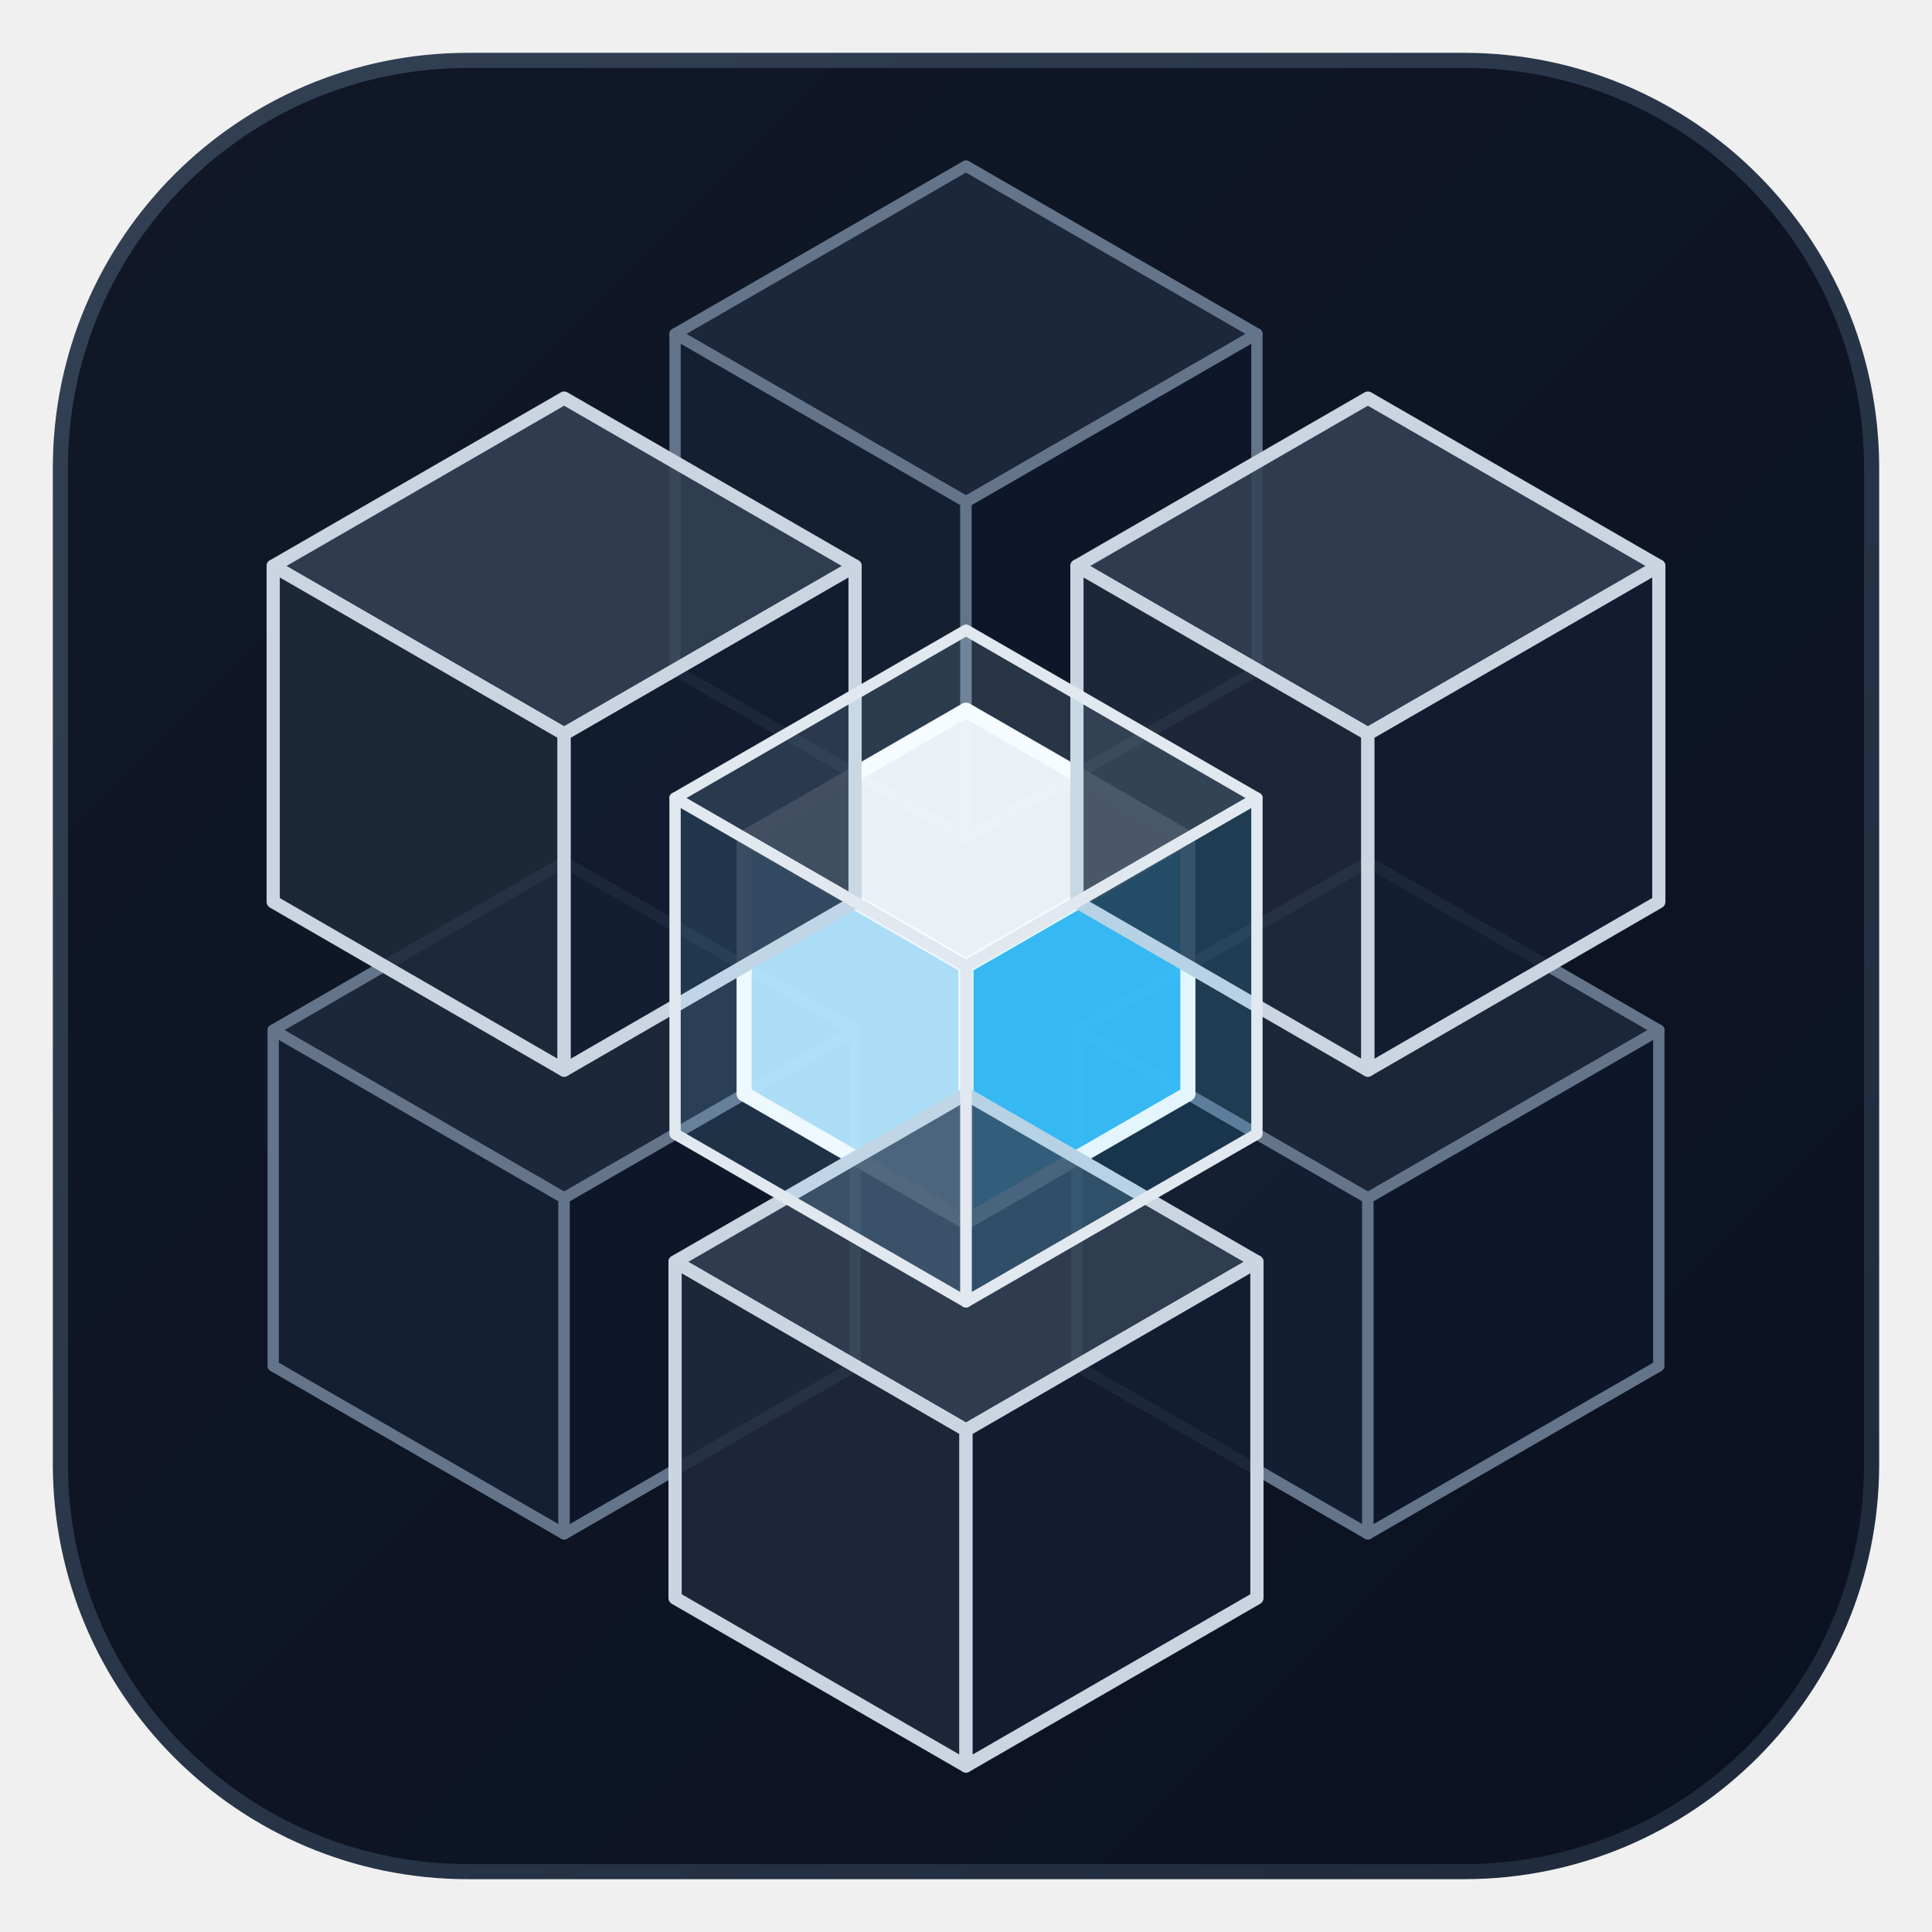
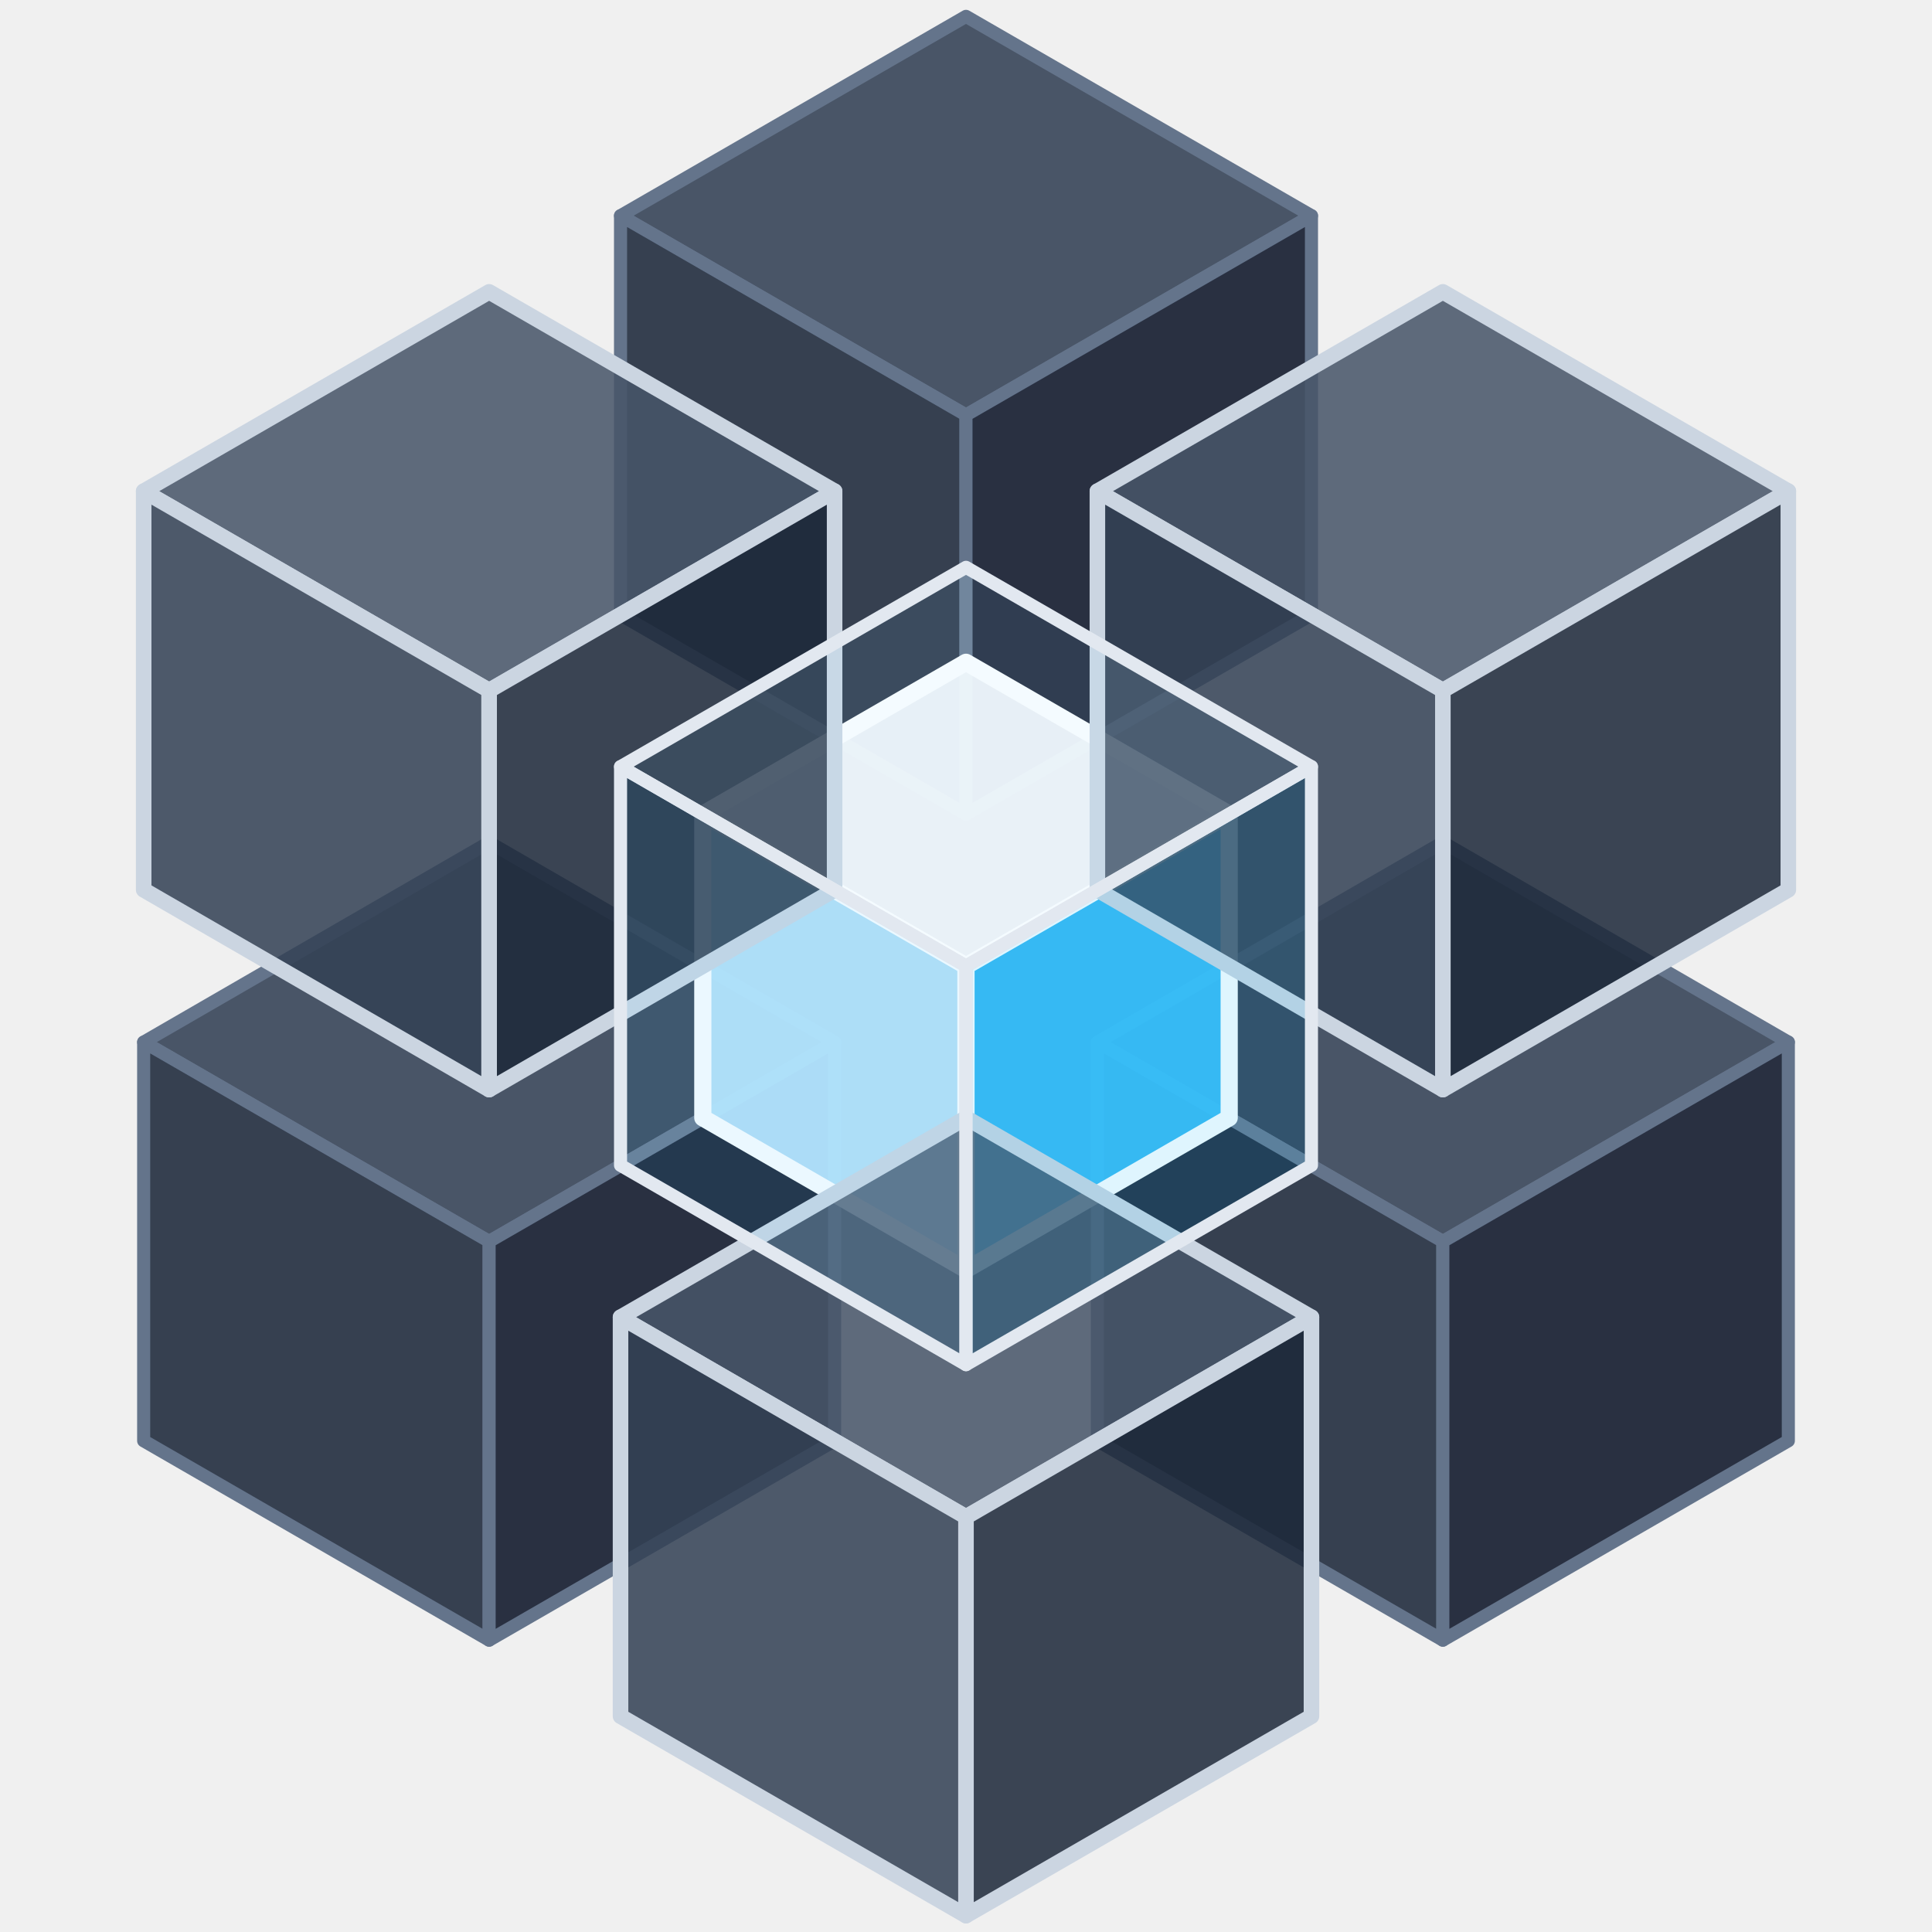
- <svg xmlns="http://www.w3.org/2000/svg" viewBox="0 0 512 512" width="512" height="512" fill="none">
-   <defs>
-     <linearGradient id="ln-bg" x1="0" y1="0" x2="1" y2="1">
-       <stop offset="0%" stop-color="#111827" />
-       <stop offset="100%" stop-color="#0B1120" />
-     </linearGradient>
-     <linearGradient id="ln-border" x1="0" y1="0" x2="1" y2="1">
-       <stop offset="0%" stop-color="#334155" />
-       <stop offset="100%" stop-color="#1E293B" />
-     </linearGradient>
-   </defs>
-   <rect x="16" y="16" width="480" height="480" rx="108" fill="url(#ln-bg)" stroke="url(#ln-border)" stroke-width="4" />
-   <polygon points="256.0,167.0 333.1,211.5 256.0,256.0 178.9,211.5" fill="#1E293B" fill-opacity="0.92" stroke="#64748B" stroke-width="3.0" stroke-linejoin="round" />
-   <polygon points="178.9,211.5 256.0,256.0 256.0,345.0 178.9,300.5" fill="#152033" fill-opacity="0.92" stroke="#64748B" stroke-width="3.0" stroke-linejoin="round" />
-   <polygon points="256.0,256.0 333.1,211.5 333.1,300.5 256.0,345.0" fill="#0F172A" fill-opacity="0.92" stroke="#64748B" stroke-width="3.0" stroke-linejoin="round" />
-   <polygon points="149.5,228.4 226.6,273.0 149.5,317.5 72.4,273.0" fill="#1E293B" fill-opacity="0.92" stroke="#64748B" stroke-width="3.0" stroke-linejoin="round" />
-   <polygon points="72.4,273.0 149.5,317.5 149.5,406.5 72.4,362.0" fill="#152033" fill-opacity="0.92" stroke="#64748B" stroke-width="3.0" stroke-linejoin="round" />
-   <polygon points="149.5,317.5 226.6,273.0 226.6,362.0 149.5,406.5" fill="#0F172A" fill-opacity="0.92" stroke="#64748B" stroke-width="3.0" stroke-linejoin="round" />
-   <polygon points="256.0,44.0 333.1,88.5 256.0,133.0 178.9,88.5" fill="#1E293B" fill-opacity="0.92" stroke="#64748B" stroke-width="3.0" stroke-linejoin="round" />
-   <polygon points="178.9,88.5 256.0,133.0 256.0,222.1 178.9,177.6" fill="#152033" fill-opacity="0.92" stroke="#64748B" stroke-width="3.0" stroke-linejoin="round" />
-   <polygon points="256.0,133.0 333.1,88.5 333.1,177.6 256.0,222.1" fill="#0F172A" fill-opacity="0.92" stroke="#64748B" stroke-width="3.0" stroke-linejoin="round" />
-   <polygon points="362.5,228.4 439.6,273.0 362.5,317.5 285.4,273.0" fill="#1E293B" fill-opacity="0.92" stroke="#64748B" stroke-width="3.0" stroke-linejoin="round" />
-   <polygon points="285.4,273.0 362.5,317.5 362.5,406.5 285.4,362.0" fill="#152033" fill-opacity="0.92" stroke="#64748B" stroke-width="3.0" stroke-linejoin="round" />
-   <polygon points="362.5,317.5 439.6,273.0 439.6,362.0 362.5,406.5" fill="#0F172A" fill-opacity="0.92" stroke="#64748B" stroke-width="3.0" stroke-linejoin="round" />
-   <polygon points="256.0,188.2 314.8,222.1 256.0,256.0 197.2,222.1" fill="#F8FAFC" fill-opacity="0.96" stroke="#FFFFFF" stroke-width="4.0" stroke-linejoin="round" />
-   <polygon points="197.2,222.1 256.0,256.0 256.0,323.8 197.2,289.9" fill="#BAE6FD" fill-opacity="0.96" stroke="#FFFFFF" stroke-width="4.0" stroke-linejoin="round" />
-   <polygon points="256.0,256.0 314.8,222.1 314.8,289.9 256.0,323.8" fill="#38BDF8" fill-opacity="0.96" stroke="#FFFFFF" stroke-width="4.0" stroke-linejoin="round" />
-   <polygon points="149.5,105.5 226.6,150.0 149.5,194.5 72.4,150.0" fill="#334155" fill-opacity="0.88" stroke="#CBD5E1" stroke-width="3.5" stroke-linejoin="round" />
-   <polygon points="72.4,150.0 149.5,194.5 149.5,283.6 72.4,239.0" fill="#1E293B" fill-opacity="0.88" stroke="#CBD5E1" stroke-width="3.5" stroke-linejoin="round" />
-   <polygon points="149.5,194.5 226.6,150.0 226.6,239.0 149.5,283.6" fill="#131D31" fill-opacity="0.88" stroke="#CBD5E1" stroke-width="3.5" stroke-linejoin="round" />
-   <polygon points="256.0,289.9 333.1,334.4 256.0,379.0 178.9,334.4" fill="#334155" fill-opacity="0.88" stroke="#CBD5E1" stroke-width="3.5" stroke-linejoin="round" />
-   <polygon points="178.9,334.4 256.0,379.0 256.0,468.0 178.9,423.5" fill="#1E293B" fill-opacity="0.88" stroke="#CBD5E1" stroke-width="3.5" stroke-linejoin="round" />
-   <polygon points="256.0,379.0 333.1,334.4 333.1,423.5 256.0,468.0" fill="#131D31" fill-opacity="0.88" stroke="#CBD5E1" stroke-width="3.5" stroke-linejoin="round" />
-   <polygon points="362.5,105.5 439.6,150.0 362.5,194.5 285.4,150.0" fill="#334155" fill-opacity="0.88" stroke="#CBD5E1" stroke-width="3.5" stroke-linejoin="round" />
-   <polygon points="285.4,150.0 362.5,194.5 362.5,283.6 285.4,239.0" fill="#1E293B" fill-opacity="0.88" stroke="#CBD5E1" stroke-width="3.5" stroke-linejoin="round" />
-   <polygon points="362.5,194.5 439.6,150.0 439.6,239.0 362.5,283.6" fill="#131D31" fill-opacity="0.88" stroke="#CBD5E1" stroke-width="3.5" stroke-linejoin="round" />
-   <polygon points="256.0,167.0 333.1,211.5 256.0,256.0 178.9,211.5" fill="#BAE6FD" fill-opacity="0.14" stroke="#E2E8F0" stroke-width="3.0" stroke-linejoin="round" />
-   <polygon points="178.9,211.5 256.0,256.0 256.0,345.0 178.9,300.5" fill="#7DD3FC" fill-opacity="0.14" stroke="#E2E8F0" stroke-width="3.0" stroke-linejoin="round" />
-   <polygon points="256.0,256.0 333.1,211.5 333.1,300.5 256.0,345.0" fill="#38BDF8" fill-opacity="0.14" stroke="#E2E8F0" stroke-width="3.0" stroke-linejoin="round" />
+ <svg xmlns="http://www.w3.org/2000/svg" viewBox="42 20 428 472" width="512" height="512" fill="none">
+   <polygon points="256.0,158.6 340.4,207.3 256.0,256.0 171.6,207.3" fill="#334155" fill-opacity="0.88" stroke="#64748B" stroke-width="3.2" stroke-linejoin="round" />
+   <polygon points="171.6,207.3 256.0,256.0 256.0,353.4 171.6,304.7" fill="#1E293B" fill-opacity="0.88" stroke="#64748B" stroke-width="3.2" stroke-linejoin="round" />
+   <polygon points="256.0,256.0 340.4,207.3 340.4,304.7 256.0,353.4" fill="#0F172A" fill-opacity="0.88" stroke="#64748B" stroke-width="3.2" stroke-linejoin="round" />
+   <polygon points="139.5,225.8 223.9,274.6 139.5,323.3 55.1,274.6" fill="#334155" fill-opacity="0.88" stroke="#64748B" stroke-width="3.2" stroke-linejoin="round" />
+   <polygon points="55.1,274.6 139.5,323.3 139.5,420.7 55.1,372.0" fill="#1E293B" fill-opacity="0.88" stroke="#64748B" stroke-width="3.2" stroke-linejoin="round" />
+   <polygon points="139.5,323.3 223.9,274.6 223.9,372.0 139.5,420.7" fill="#0F172A" fill-opacity="0.88" stroke="#64748B" stroke-width="3.2" stroke-linejoin="round" />
+   <polygon points="256.0,24.0 340.4,72.7 256.0,121.4 171.6,72.7" fill="#334155" fill-opacity="0.88" stroke="#64748B" stroke-width="3.2" stroke-linejoin="round" />
+   <polygon points="171.6,72.7 256.0,121.4 256.0,218.9 171.6,170.2" fill="#1E293B" fill-opacity="0.88" stroke="#64748B" stroke-width="3.2" stroke-linejoin="round" />
+   <polygon points="256.0,121.4 340.4,72.7 340.4,170.2 256.0,218.9" fill="#0F172A" fill-opacity="0.88" stroke="#64748B" stroke-width="3.2" stroke-linejoin="round" />
+   <polygon points="372.5,225.8 456.9,274.6 372.5,323.3 288.1,274.6" fill="#334155" fill-opacity="0.88" stroke="#64748B" stroke-width="3.2" stroke-linejoin="round" />
+   <polygon points="288.1,274.6 372.5,323.3 372.5,420.7 288.1,372.0" fill="#1E293B" fill-opacity="0.88" stroke="#64748B" stroke-width="3.2" stroke-linejoin="round" />
+   <polygon points="372.5,323.3 456.9,274.6 456.9,372.0 372.5,420.7" fill="#0F172A" fill-opacity="0.88" stroke="#64748B" stroke-width="3.2" stroke-linejoin="round" />
+   <polygon points="256.0,181.8 320.3,218.9 256.0,256.0 191.7,218.9" fill="#F8FAFC" fill-opacity="0.96" stroke="#FFFFFF" stroke-width="4.2" stroke-linejoin="round" />
+   <polygon points="191.7,218.9 256.0,256.0 256.0,330.2 191.7,293.1" fill="#BAE6FD" fill-opacity="0.96" stroke="#FFFFFF" stroke-width="4.2" stroke-linejoin="round" />
+   <polygon points="256.0,256.0 320.3,218.9 320.3,293.1 256.0,330.2" fill="#38BDF8" fill-opacity="0.96" stroke="#FFFFFF" stroke-width="4.2" stroke-linejoin="round" />
+   <polygon points="139.5,91.3 223.9,140.0 139.5,188.7 55.1,140.0" fill="#475569" fill-opacity="0.86" stroke="#CBD5E1" stroke-width="3.8" stroke-linejoin="round" />
+   <polygon points="55.1,140.0 139.5,188.7 139.5,286.2 55.1,237.4" fill="#334155" fill-opacity="0.86" stroke="#CBD5E1" stroke-width="3.8" stroke-linejoin="round" />
+   <polygon points="139.5,188.7 223.9,140.0 223.9,237.4 139.5,286.2" fill="#1E293B" fill-opacity="0.86" stroke="#CBD5E1" stroke-width="3.8" stroke-linejoin="round" />
+   <polygon points="256.0,293.1 340.4,341.8 256.0,390.6 171.6,341.8" fill="#475569" fill-opacity="0.86" stroke="#CBD5E1" stroke-width="3.8" stroke-linejoin="round" />
+   <polygon points="171.6,341.8 256.0,390.6 256.0,488.0 171.6,439.3" fill="#334155" fill-opacity="0.86" stroke="#CBD5E1" stroke-width="3.8" stroke-linejoin="round" />
+   <polygon points="256.0,390.6 340.4,341.8 340.4,439.3 256.0,488.0" fill="#1E293B" fill-opacity="0.86" stroke="#CBD5E1" stroke-width="3.8" stroke-linejoin="round" />
+   <polygon points="372.5,91.3 456.9,140.0 372.5,188.7 288.1,140.0" fill="#475569" fill-opacity="0.86" stroke="#CBD5E1" stroke-width="3.8" stroke-linejoin="round" />
+   <polygon points="288.1,140.0 372.5,188.7 372.5,286.2 288.1,237.4" fill="#334155" fill-opacity="0.86" stroke="#CBD5E1" stroke-width="3.8" stroke-linejoin="round" />
+   <polygon points="372.5,188.7 456.9,140.0 456.9,237.4 372.5,286.2" fill="#1E293B" fill-opacity="0.86" stroke="#CBD5E1" stroke-width="3.8" stroke-linejoin="round" />
+   <polygon points="256.0,158.6 340.4,207.3 256.0,256.0 171.6,207.3" fill="#BAE6FD" fill-opacity="0.16" stroke="#E2E8F0" stroke-width="3.2" stroke-linejoin="round" />
+   <polygon points="171.6,207.3 256.0,256.0 256.0,353.4 171.6,304.7" fill="#7DD3FC" fill-opacity="0.16" stroke="#E2E8F0" stroke-width="3.2" stroke-linejoin="round" />
+   <polygon points="256.0,256.0 340.4,207.3 340.4,304.7 256.0,353.4" fill="#38BDF8" fill-opacity="0.16" stroke="#E2E8F0" stroke-width="3.2" stroke-linejoin="round" />
</svg>
